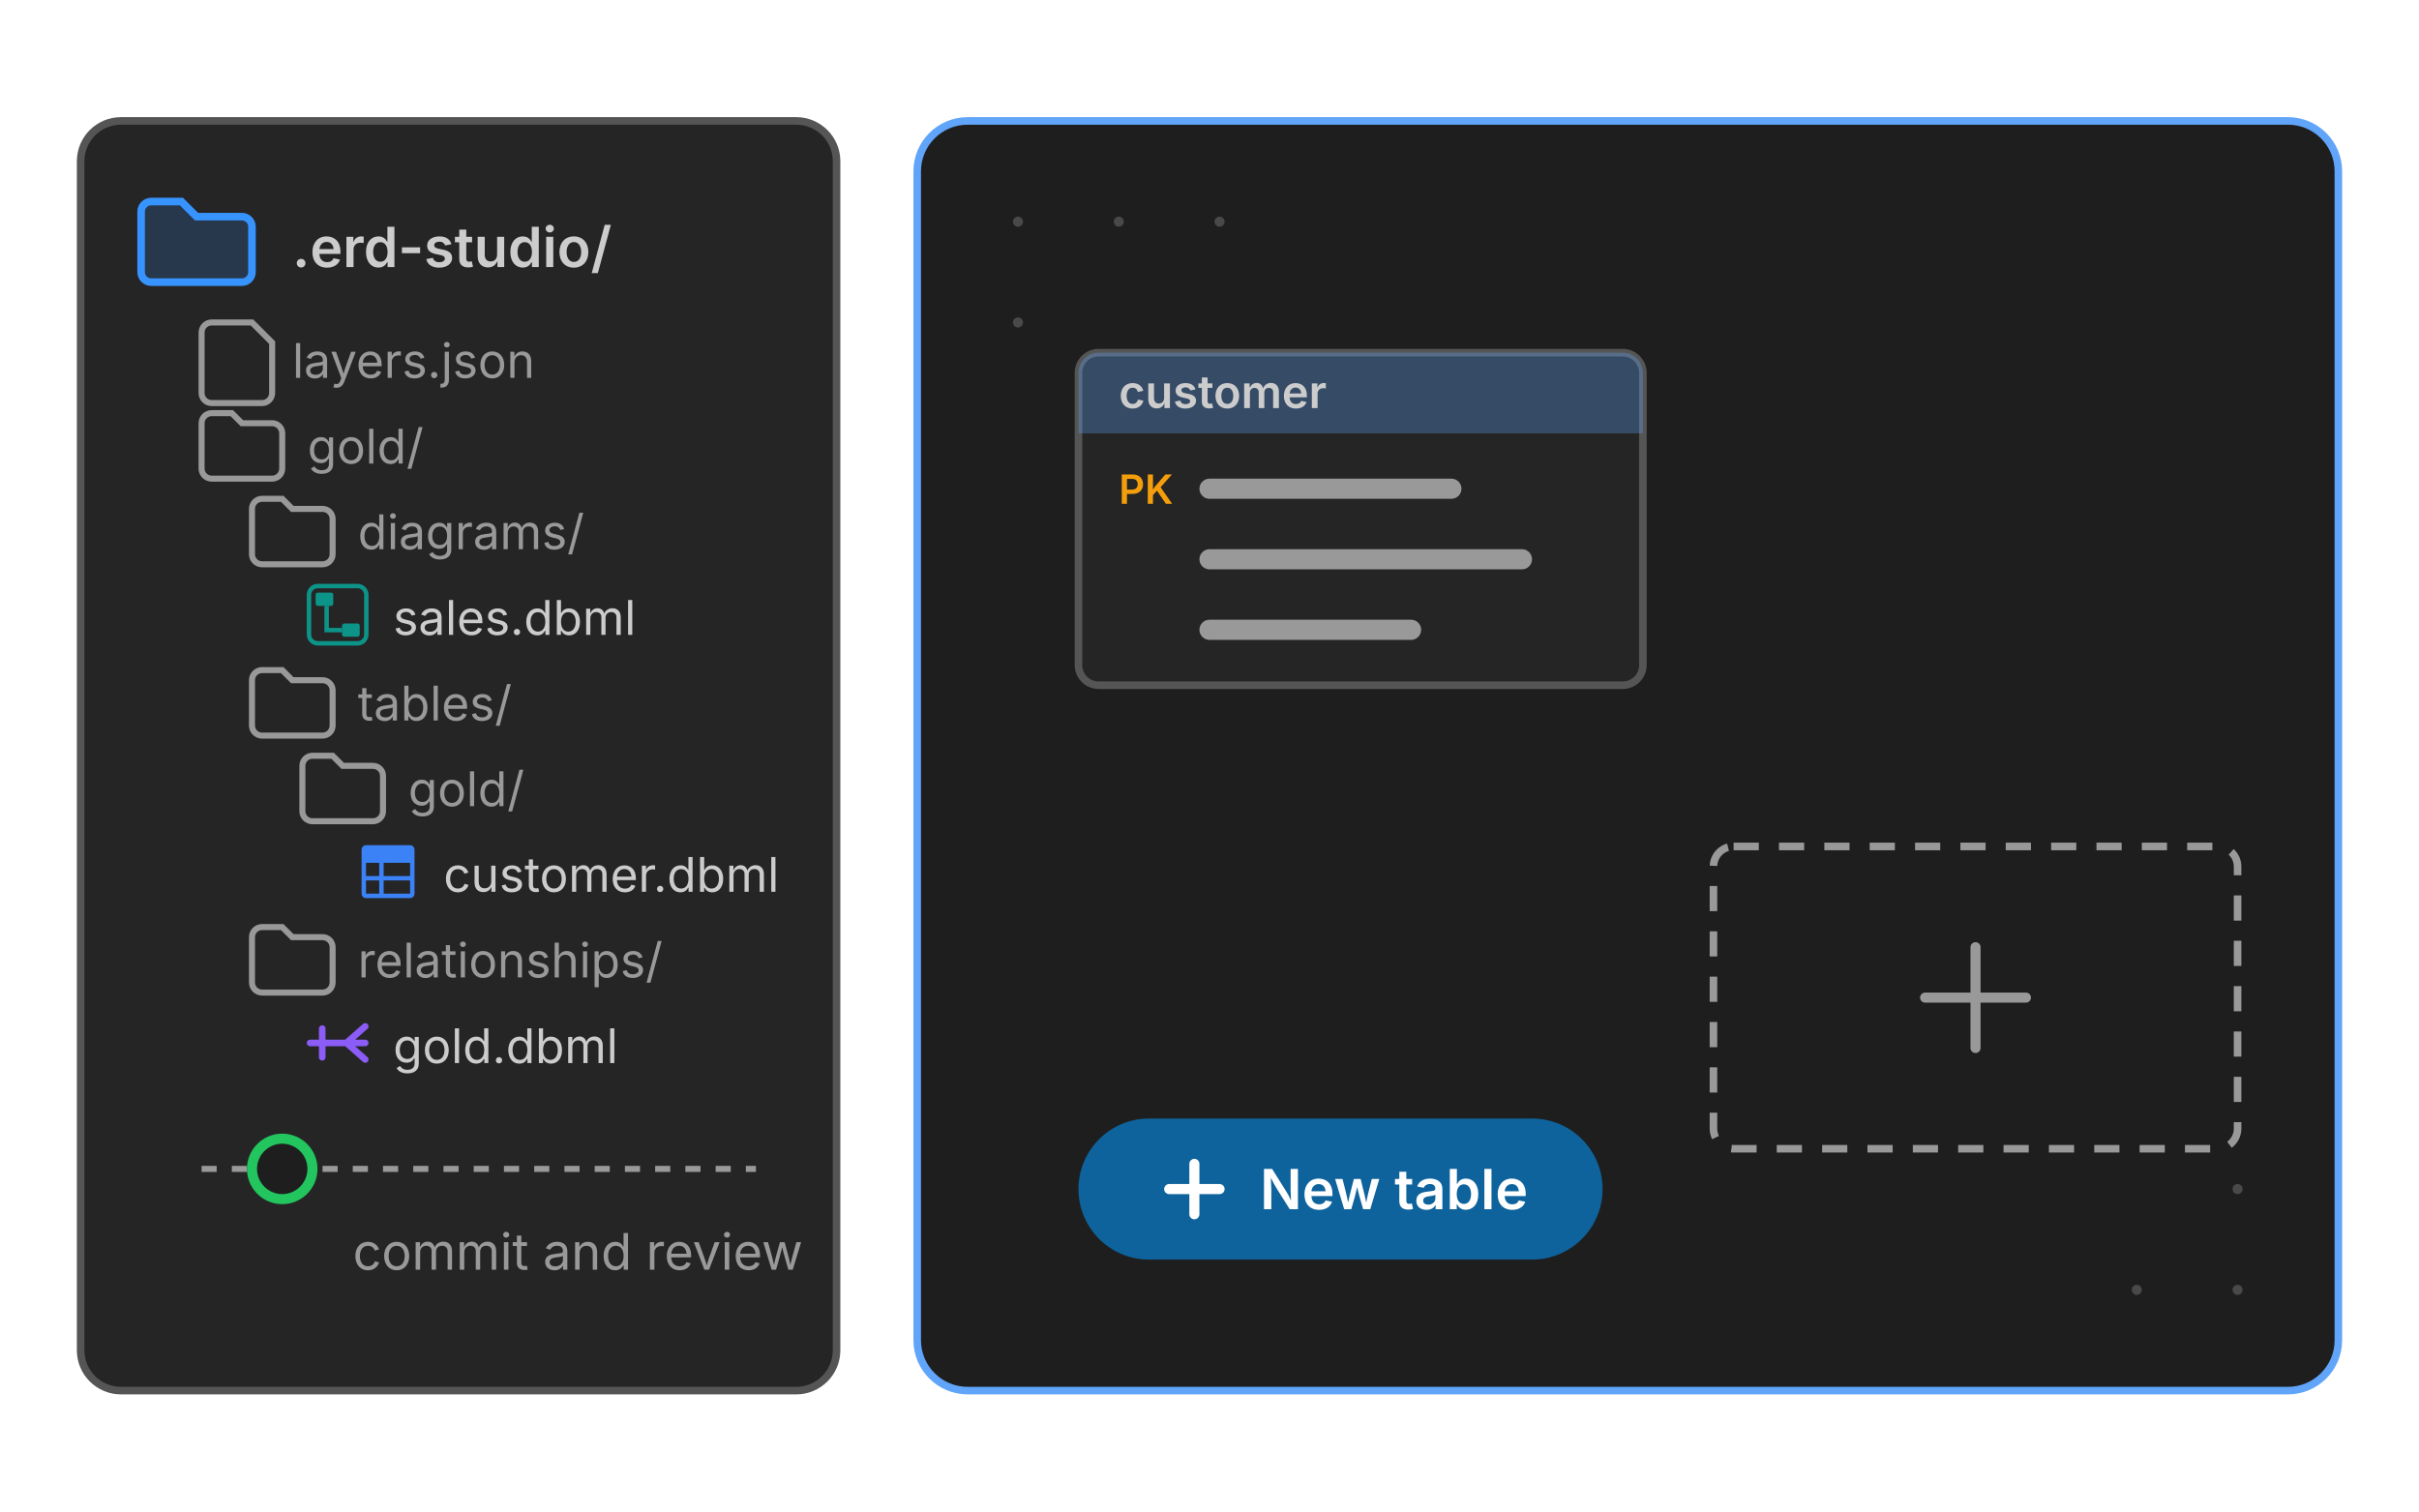
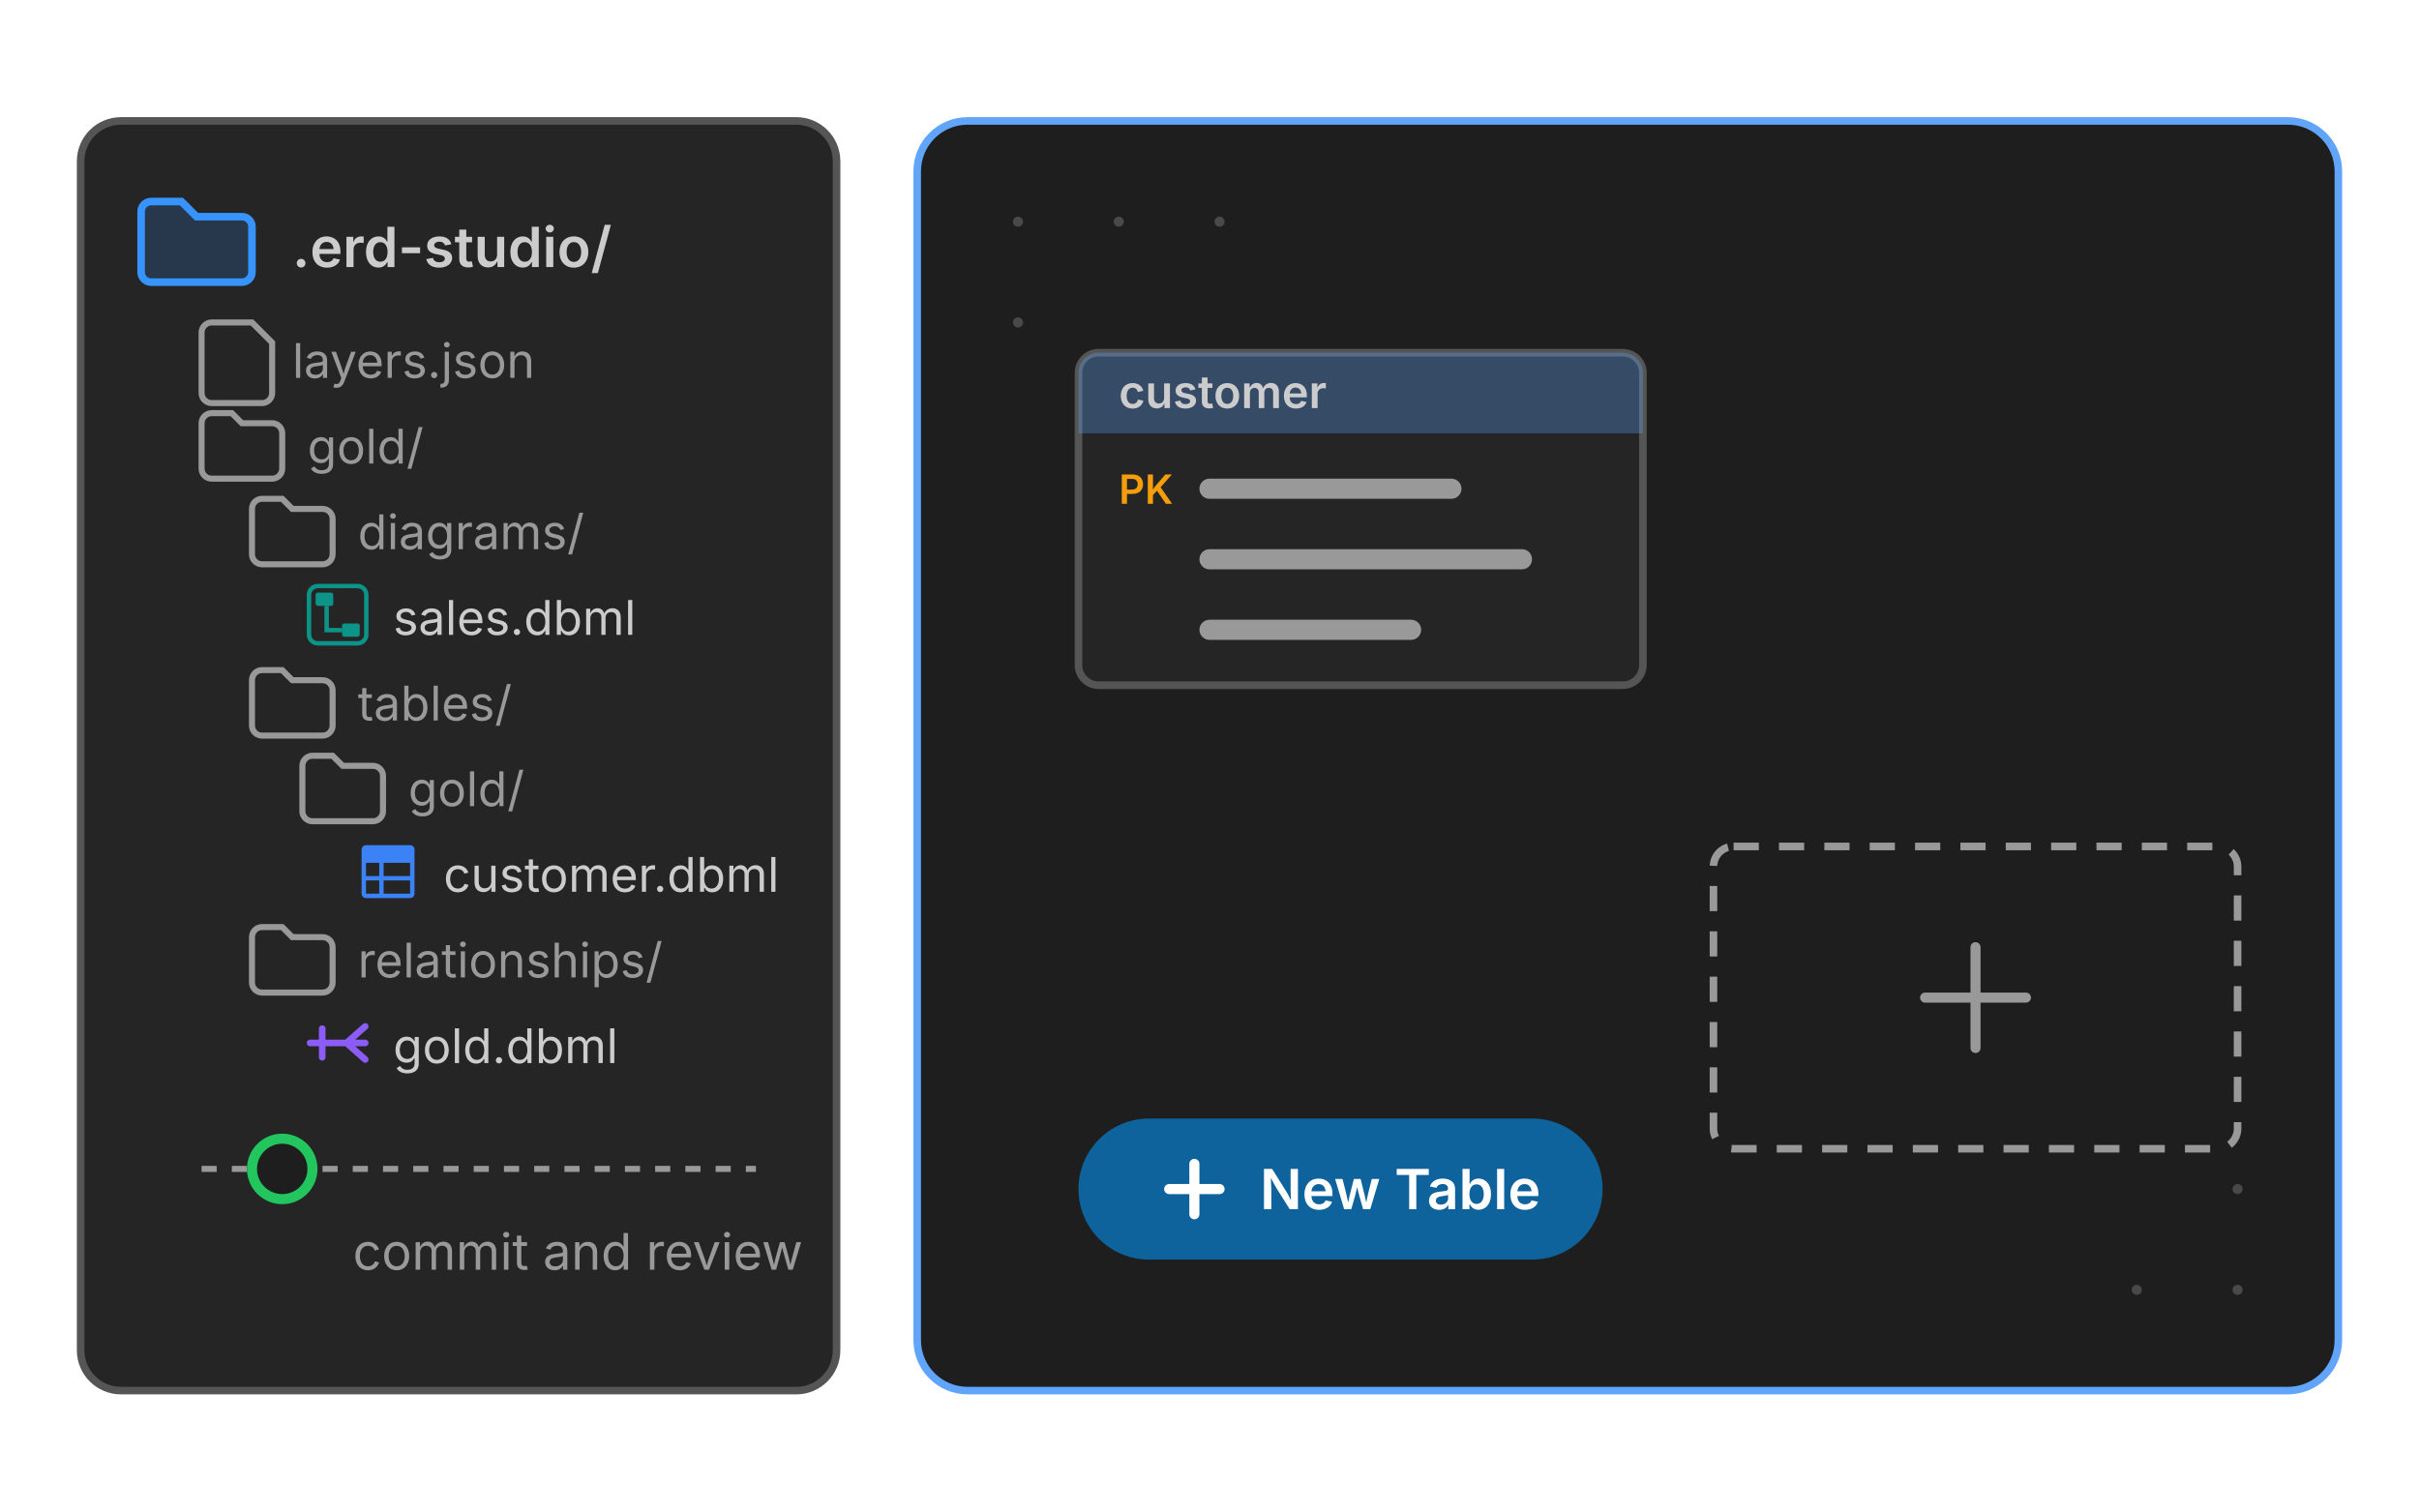
<svg xmlns="http://www.w3.org/2000/svg" viewBox="0 0 480 300" width="480" height="300" font-family="-apple-system, BlinkMacSystemFont, 'Segoe UI', system-ui, sans-serif">
  <style>
    .ew-bg{fill:var(--vscode-editor-background,#1e1e1e)}
    .ew-card{fill:var(--vscode-editorWidget-background,#252526);stroke:var(--vscode-panel-border,#555555);stroke-width:1.5}
    .ew-fg{fill:var(--vscode-foreground,#cccccc)}
    .ew-muted{fill:var(--vscode-descriptionForeground,#999999)}
    .ew-btn{fill:var(--vscode-button-background,#0e639c)}
    .ew-btnfg{fill:var(--vscode-button-foreground,#ffffff)}
    .ew-folder{fill:var(--vscode-textLink-foreground,#3794ff);fill-opacity:0.18;stroke:var(--vscode-textLink-foreground,#3794ff);stroke-width:1.5}
  </style>
  <rect x="16" y="24" width="150" height="252" rx="8" class="ew-card" />
  <g transform="translate(28 38)">
    <path d="M0 4a2 2 0 0 1 2-2h6l3 3h9a2 2 0 0 1 2 2v9a2 2 0 0 1-2 2H2a2 2 0 0 1-2-2z" class="ew-folder" />
    <text x="30" y="15" font-size="11" font-weight="600" class="ew-fg">.erd-studio/</text>
  </g>
  <g font-size="9.5" class="ew-muted">
    <g transform="translate(40 64)">
      <path d="M0 2a2 2 0 0 1 2-2h8l4 4v10a2 2 0 0 1-2 2H2a2 2 0 0 1-2-2z" fill="none" stroke="var(--vscode-descriptionForeground,#999999)" stroke-width="1.2" />
      <text x="18" y="11">layers.json</text>
    </g>
    <g transform="translate(40 81)">
      <path d="M0 3a2 2 0 0 1 2-2h4l2 2h6a2 2 0 0 1 2 2v7a2 2 0 0 1-2 2H2a2 2 0 0 1-2-2z" fill="none" stroke="var(--vscode-descriptionForeground,#999999)" stroke-width="1.2" />
      <text x="21" y="11">gold/</text>
    </g>
    <g transform="translate(50 98)">
      <path d="M0 3a2 2 0 0 1 2-2h4l2 2h6a2 2 0 0 1 2 2v7a2 2 0 0 1-2 2H2a2 2 0 0 1-2-2z" fill="none" stroke="var(--vscode-descriptionForeground,#999999)" stroke-width="1.2" />
      <text x="21" y="11">diagrams/</text>
    </g>
    <g transform="translate(60 115)">
      <g transform="scale(.875)">
        <rect x="1.5" y="1.5" width="13" height="13" rx="2" fill="none" stroke="#0D9488" />
        <rect x="3" y="3" width="4" height="3" rx=".5" fill="#0D9488" />
        <rect x="9" y="10" width="4" height="3" rx=".5" fill="#0D9488" />
        <path d="M5.5 6v5.5H9" fill="none" stroke="#0D9488" />
      </g>
      <text x="18" y="11" class="ew-fg">sales.dbml</text>
    </g>
    <g transform="translate(50 132)">
      <path d="M0 3a2 2 0 0 1 2-2h4l2 2h6a2 2 0 0 1 2 2v7a2 2 0 0 1-2 2H2a2 2 0 0 1-2-2z" fill="none" stroke="var(--vscode-descriptionForeground,#999999)" stroke-width="1.2" />
      <text x="21" y="11">tables/</text>
    </g>
    <g transform="translate(60 149)">
      <path d="M0 3a2 2 0 0 1 2-2h4l2 2h6a2 2 0 0 1 2 2v7a2 2 0 0 1-2 2H2a2 2 0 0 1-2-2z" fill="none" stroke="var(--vscode-descriptionForeground,#999999)" stroke-width="1.2" />
      <text x="21" y="11">gold/</text>
    </g>
    <g transform="translate(70 166)">
      <g transform="scale(.875)">
        <path fill="#3B82F6" fill-rule="evenodd" d="M3 2h10a1 1 0 0 1 1 1v10a1 1 0 0 1-1 1H3a1 1 0 0 1-1-1V3a1 1 0 0 1 1-1zM3 6h3v3H3zm4 0h6v3H7zM3 10h3v3H3zm4 0h6v3H7z" />
      </g>
      <text x="18" y="11" class="ew-fg">customer.dbml</text>
    </g>
    <g transform="translate(50 183)">
      <path d="M0 3a2 2 0 0 1 2-2h4l2 2h6a2 2 0 0 1 2 2v7a2 2 0 0 1-2 2H2a2 2 0 0 1-2-2z" fill="none" stroke="var(--vscode-descriptionForeground,#999999)" stroke-width="1.2" />
      <text x="21" y="11">relationships/</text>
    </g>
    <g transform="translate(60 200)">
      <g transform="scale(.875)" fill="none" stroke="#8B5CF6" stroke-width="1.5" stroke-linecap="round" stroke-linejoin="round">
        <path d="M1.75 8h12.5M4.5 4.75v6.5M14.25 4.25 10 8l4.25 3.75" />
      </g>
      <text x="18" y="11" class="ew-fg">gold.dbml</text>
    </g>
  </g>
  <g transform="translate(40 222)">
    <line x1="0" y1="10" x2="110" y2="10" stroke="var(--vscode-descriptionForeground,#999999)" stroke-width="1.2" stroke-dasharray="3 3" />
    <circle cx="16" cy="10" r="6" class="ew-bg" stroke="#22c55e" stroke-width="2" />
    <text x="30" y="30" font-size="10" class="ew-muted">commit and review</text>
  </g>
  <rect x="182" y="24" width="282" height="252" rx="10" class="ew-bg" stroke="#60a5fa" stroke-width="1.5" />
  <g fill="var(--vscode-descriptionForeground,#999999)" opacity="0.35">
    <circle cx="202" cy="44" r="1" />
    <circle cx="222" cy="44" r="1" />
    <circle cx="242" cy="44" r="1" />
    <circle cx="202" cy="64" r="1" />
    <circle cx="444" cy="256" r="1" />
    <circle cx="424" cy="256" r="1" />
    <circle cx="444" cy="236" r="1" />
  </g>
  <g font-size="9" font-weight="600" class="ew-fg">
    <g transform="translate(214 70)">
      <rect width="112" height="66" rx="4" class="ew-card" stroke="#60a5fa" stroke-width="2" />
      <path d="M0 4a4 4 0 0 1 4-4h104a4 4 0 0 1 4 4v12H0z" fill="#60a5fa" fill-opacity="0.3" />
      <text x="8" y="11">customer</text>
      <text x="8" y="30" font-size="8" fill="#f59e0b">PK</text>
      <rect x="24" y="25" width="52" height="4" rx="2" class="ew-muted" />
      <rect x="24" y="39" width="66" height="4" rx="2" class="ew-muted" />
      <rect x="24" y="53" width="44" height="4" rx="2" class="ew-muted" />
    </g>
  </g>
  <g transform="translate(340 168)">
    <rect width="104" height="60" rx="4" fill="none" stroke="var(--vscode-descriptionForeground,#999999)" stroke-width="1.5" stroke-dasharray="5 4" />
    <path d="M52 20 V40 M42 30 H62" fill="none" stroke="var(--vscode-descriptionForeground,#999999)" stroke-width="2" stroke-linecap="round" />
  </g>
  <g transform="translate(214 222)">
    <rect width="104" height="28" rx="14" class="ew-btn" />
    <path d="M18 14 H28 M23 9 V19" fill="none" stroke="var(--vscode-button-foreground,#ffffff)" stroke-width="2" stroke-linecap="round" />
-     <text x="36" y="18" font-size="11" font-weight="600" class="ew-btnfg">New table</text>
+     <text x="36" y="18" font-size="11" font-weight="600" class="ew-btnfg">New Table</text>
  </g>
</svg>
